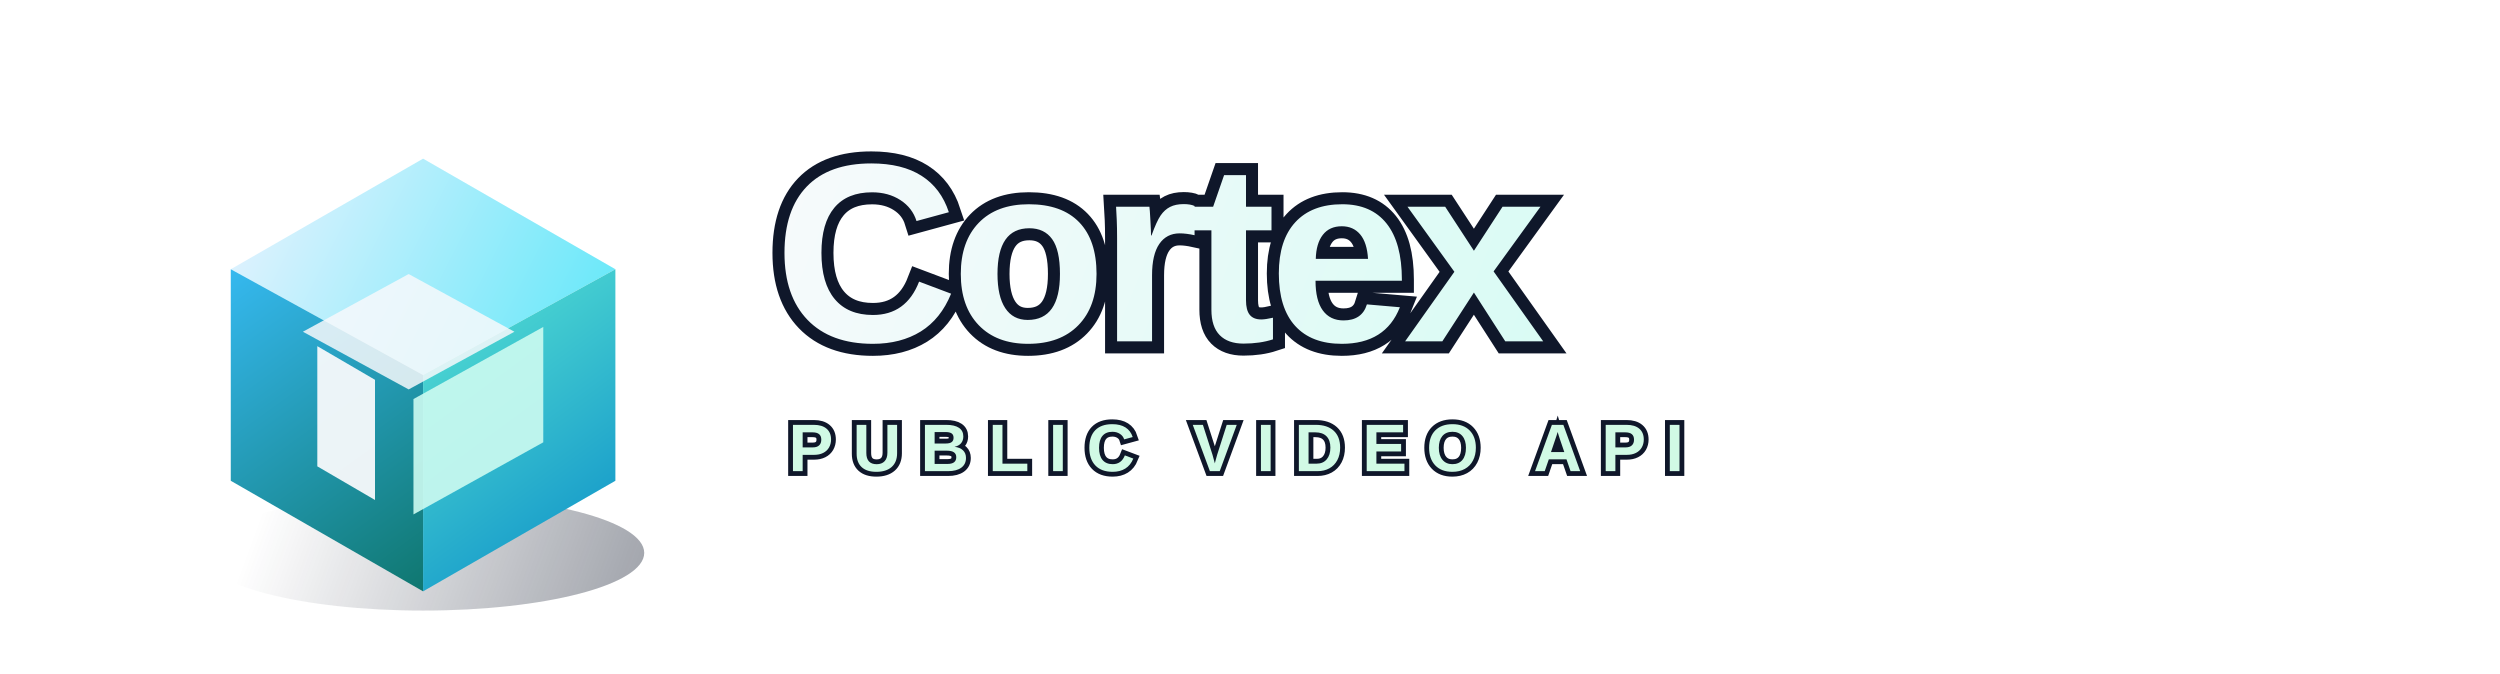
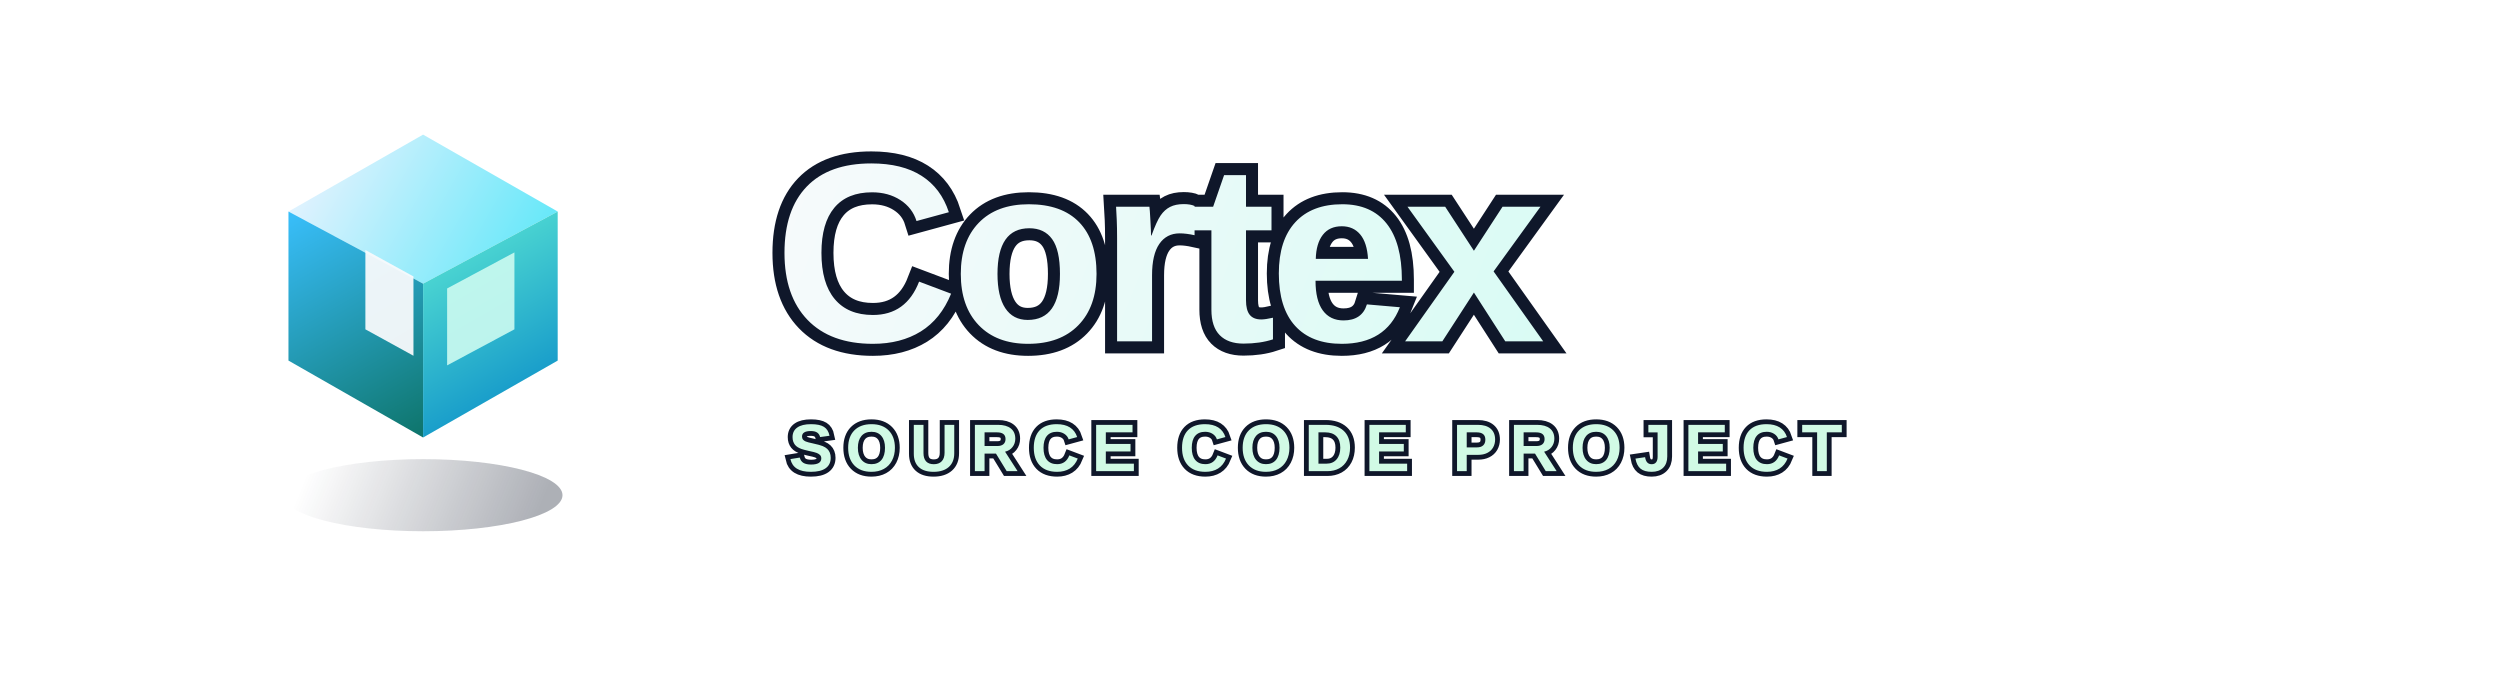
<svg xmlns="http://www.w3.org/2000/svg" width="1040" height="280" viewBox="0 0 1040 280" fill="none">
  <defs>
-     <linearGradient id="cortex-logo-left" x1="78" y1="112" x2="176" y2="248" gradientUnits="userSpaceOnUse">
+     <linearGradient id="cortex-logo-left" x1="118" y1="92" x2="170" y2="182" gradientUnits="userSpaceOnUse">
      <stop offset="0" stop-color="#38BDF8" />
      <stop offset="1" stop-color="#0F766E" />
    </linearGradient>
-     <linearGradient id="cortex-logo-right" x1="174" y1="104" x2="280" y2="248" gradientUnits="userSpaceOnUse">
+     <linearGradient id="cortex-logo-right" x1="182" y1="86" x2="236" y2="180" gradientUnits="userSpaceOnUse">
      <stop offset="0" stop-color="#5EEAD4" />
      <stop offset="1" stop-color="#0284C7" />
    </linearGradient>
-     <linearGradient id="cortex-logo-top" x1="110" y1="72" x2="248" y2="142" gradientUnits="userSpaceOnUse">
+     <linearGradient id="cortex-logo-top" x1="134" y1="64" x2="218" y2="112" gradientUnits="userSpaceOnUse">
      <stop offset="0" stop-color="#E0F2FE" />
      <stop offset="1" stop-color="#67E8F9" />
    </linearGradient>
-     <linearGradient id="cortex-logo-shadow" x1="112" y1="204" x2="258" y2="258" gradientUnits="userSpaceOnUse">
+     <linearGradient id="cortex-logo-shadow" x1="132" y1="186" x2="220" y2="222" gradientUnits="userSpaceOnUse">
      <stop offset="0" stop-color="#0F172A" stop-opacity="0" />
-       <stop offset="1" stop-color="#0F172A" stop-opacity="0.38" />
+       <stop offset="1" stop-color="#0F172A" stop-opacity="0.34" />
    </linearGradient>
    <linearGradient id="cortex-word-fill" x1="318" y1="52" x2="760" y2="232" gradientUnits="userSpaceOnUse">
      <stop offset="0" stop-color="#F8FAFC" />
      <stop offset="1" stop-color="#CCFBF1" />
    </linearGradient>
  </defs>
-   <ellipse cx="176" cy="230" rx="92" ry="24" fill="url(#cortex-logo-shadow)" />
-   <path d="M176 66L256 112L176 156L96 112L176 66Z" fill="url(#cortex-logo-top)" />
-   <path d="M96 112L176 156V246L96 200V112Z" fill="url(#cortex-logo-left)" />
-   <path d="M256 112L176 156V246L256 200V112Z" fill="url(#cortex-logo-right)" />
-   <path d="M132 144L156 158V208L132 194V144Z" fill="#F8FAFC" fill-opacity="0.94" />
-   <path d="M172 166L226 136V184L172 214V166Z" fill="#CCFBF1" fill-opacity="0.9" />
-   <path d="M170 114L214 138L170 162L126 138L170 114Z" fill="#F8FAFC" fill-opacity="0.84" />
+   <ellipse cx="176" cy="206" rx="58" ry="15" fill="url(#cortex-logo-shadow)" />
+   <path d="M176 56L232 88L176 118L120 88L176 56Z" fill="url(#cortex-logo-top)" />
+   <path d="M120 88L176 118V182L120 150V88Z" fill="url(#cortex-logo-left)" />
+   <path d="M232 88L176 118V182L232 150V88Z" fill="url(#cortex-logo-right)" />
+   <path d="M152 104L172 115V148L152 137V104Z" fill="#F8FAFC" fill-opacity="0.94" />
+   <path d="M186 120L214 105V137L186 152V120Z" fill="#CCFBF1" fill-opacity="0.9" />
  <text x="322" y="142" fill="url(#cortex-word-fill)" stroke="#0F172A" stroke-width="10" paint-order="stroke fill" font-family="Segoe UI, Arial, sans-serif" font-size="106" font-weight="800" letter-spacing="-3">Cortex</text>
-   <text x="328" y="196" fill="#D1FAE5" stroke="#0F172A" stroke-width="4" paint-order="stroke fill" font-family="Segoe UI, Arial, sans-serif" font-size="28" font-weight="800" letter-spacing="8">PUBLIC VIDEO API</text>
+   <text x="328" y="196" fill="#D1FAE5" stroke="#0F172A" stroke-width="4" paint-order="stroke fill" font-family="Segoe UI, Arial, sans-serif" font-size="28" font-weight="800" letter-spacing="5">SOURCE CODE PROJECT</text>
</svg>
